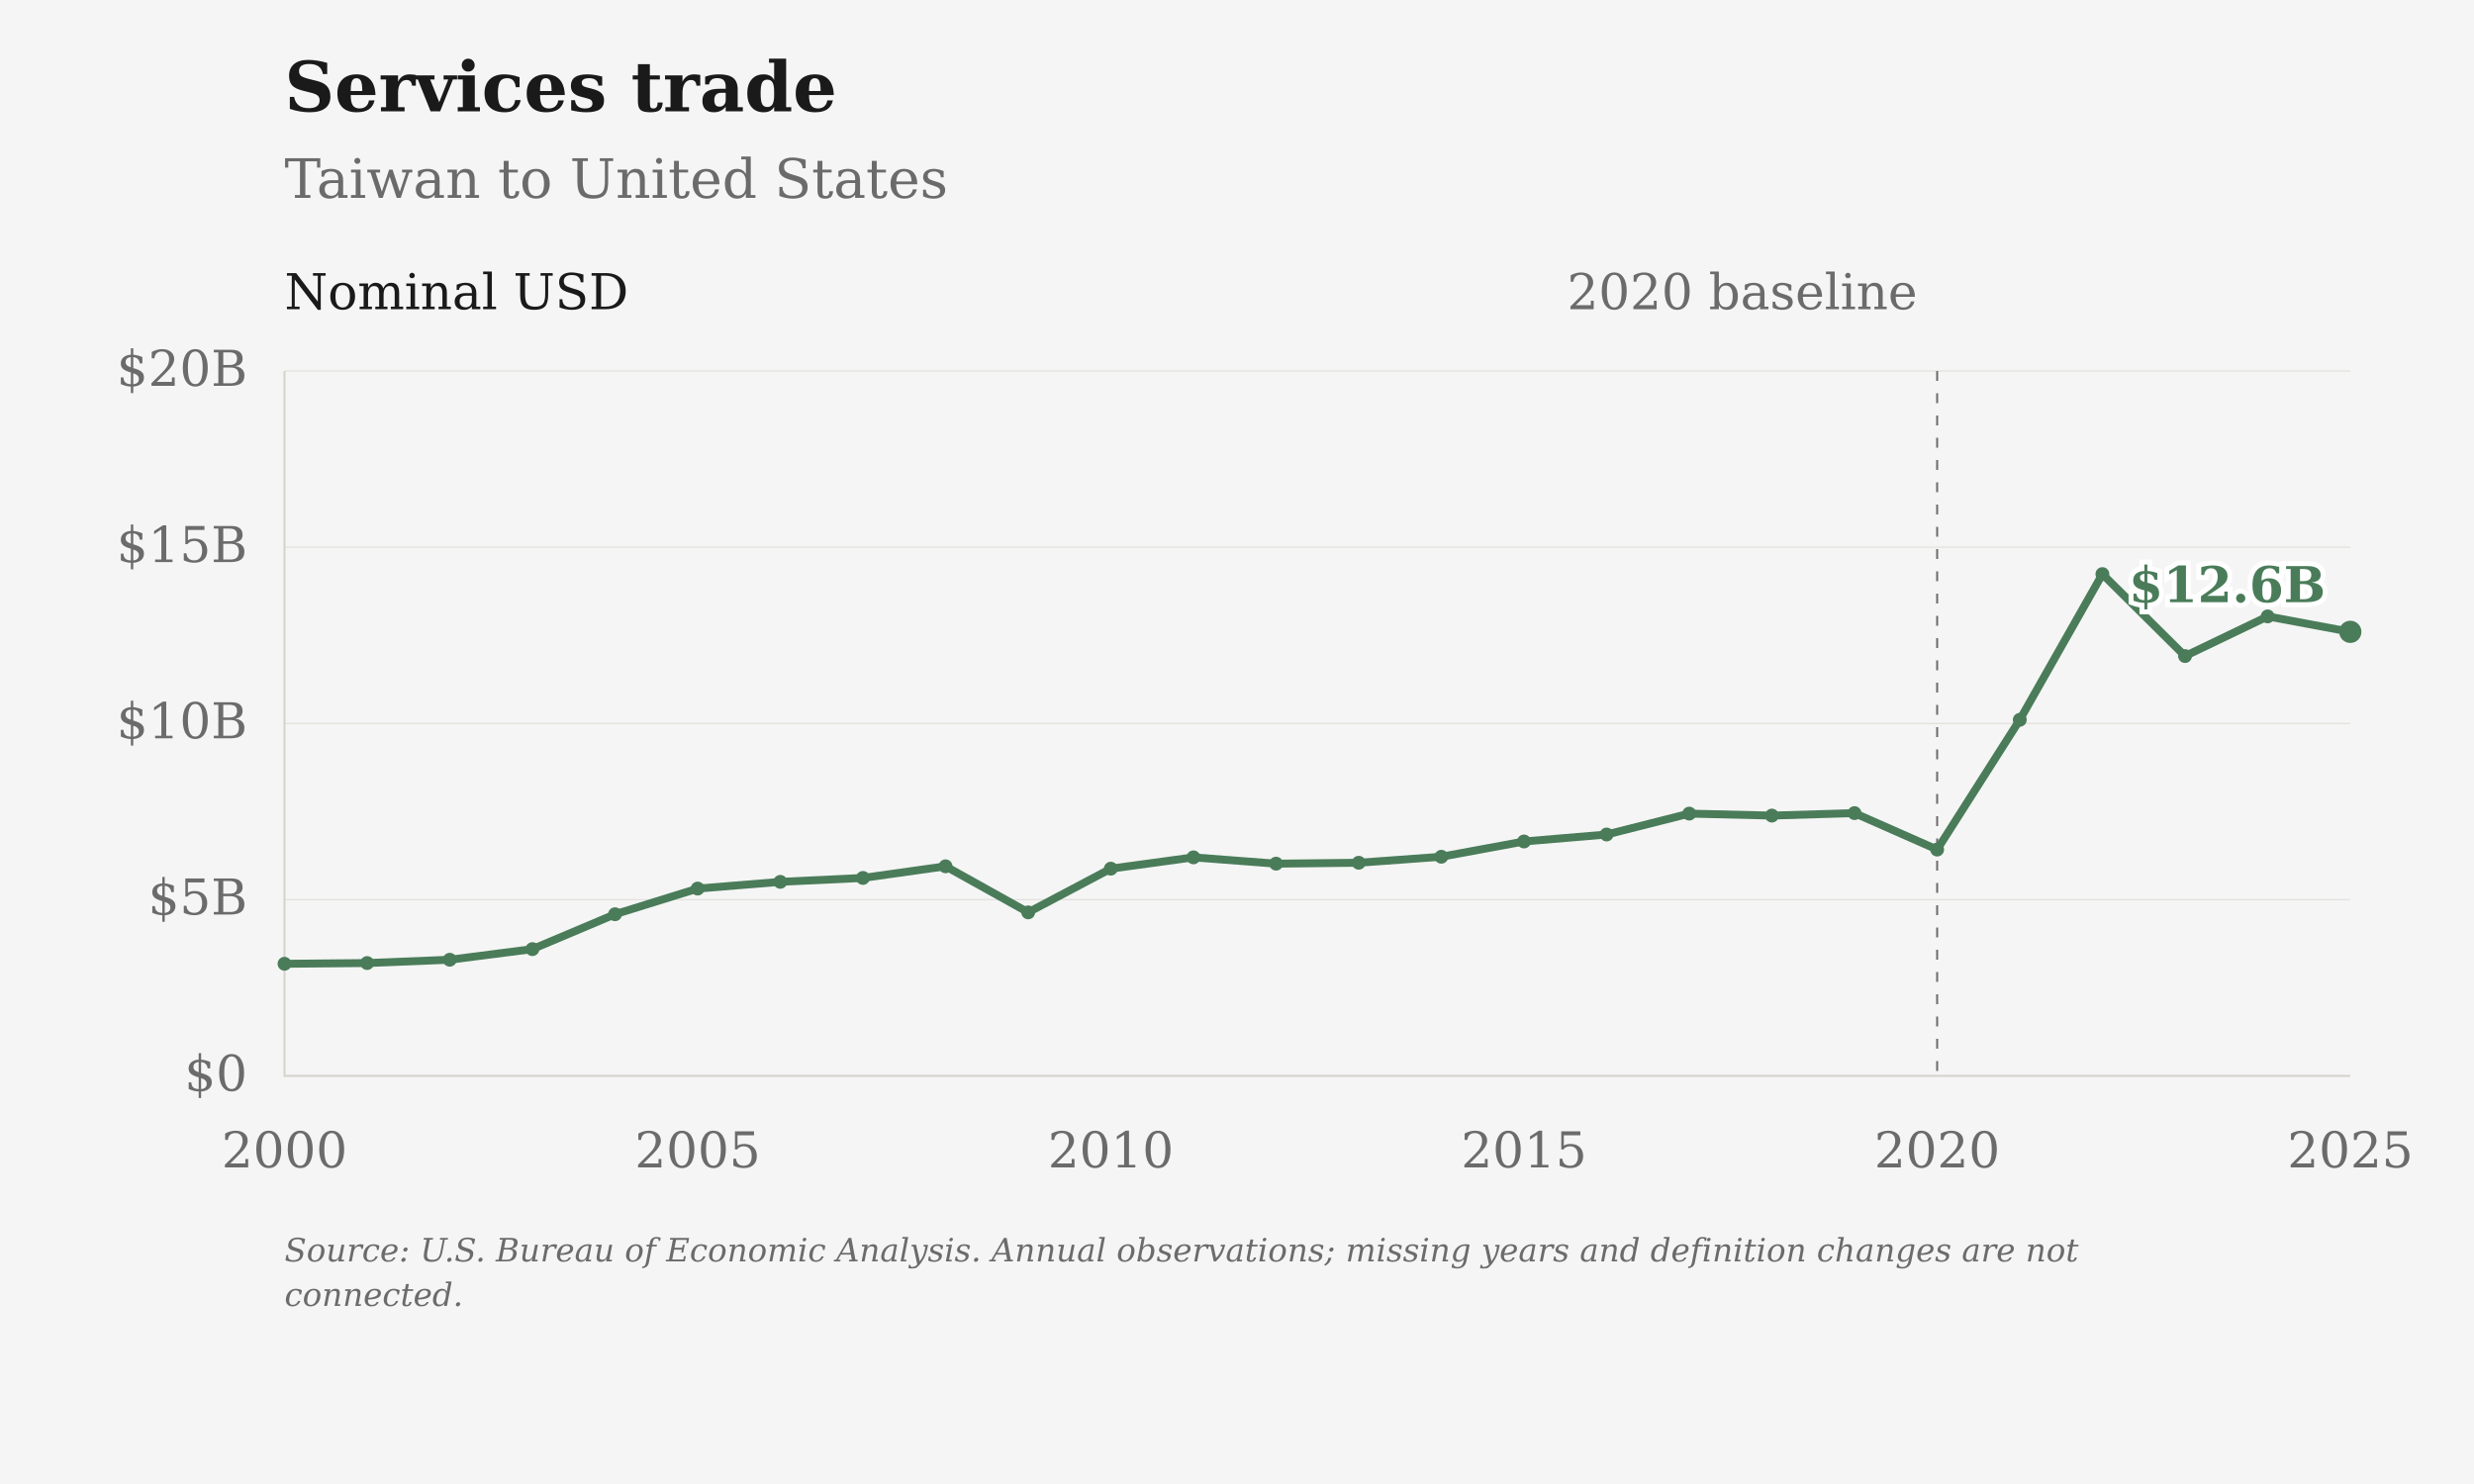
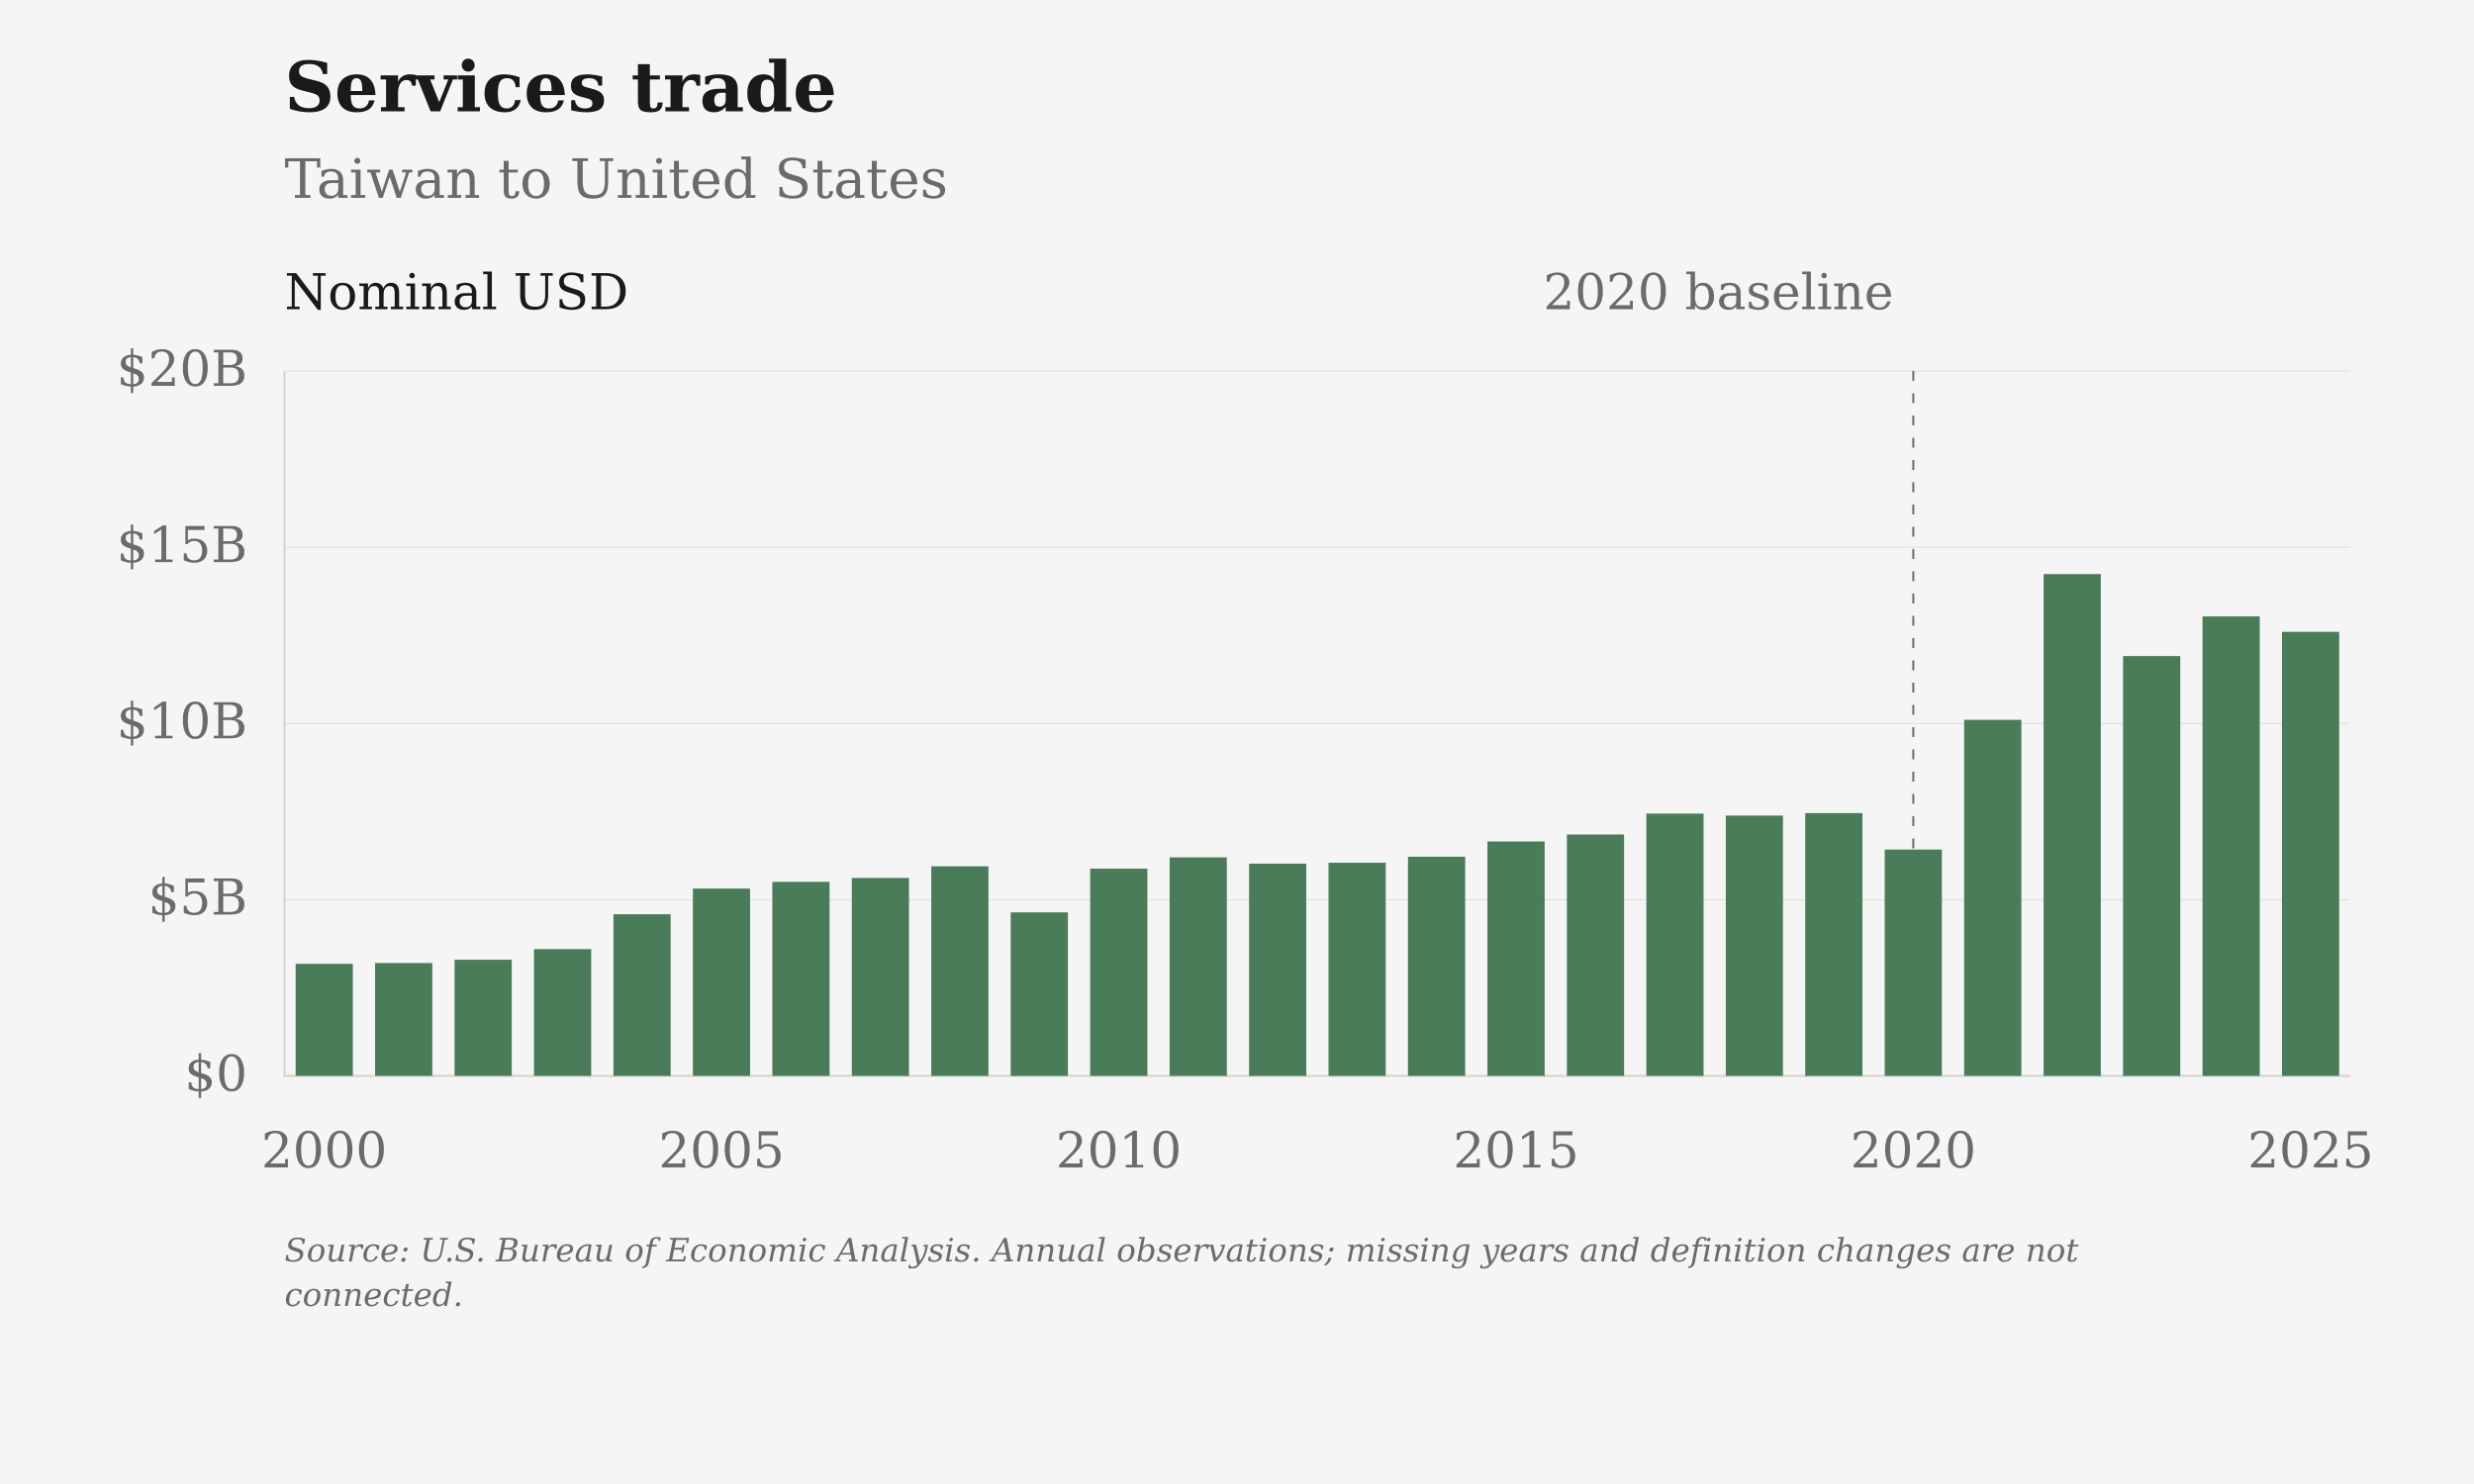
- <svg xmlns="http://www.w3.org/2000/svg" viewBox="0 0 1000 600" role="img" aria-label="Services trade: Taiwan to United States">
+ <svg xmlns="http://www.w3.org/2000/svg" viewBox="0 0 1000 600" role="img" aria-label="Services trade: Taiwan to United States" data-plot-style="columns">
  <rect class="chart-background" width="1000" height="600" fill="#F5F5F5" />
  <g font-family="DejaVu Serif, Georgia, 'Times New Roman', serif" font-size="20" fill="#6B6B6B">
    <text x="115" y="45" font-size="28" font-weight="bold" fill="#1A1A1A">Services trade</text>
    <text x="115" y="80" font-size="22">Taiwan to United States</text>
    <path d="M115 435.00H950" stroke="#D6D3CC" stroke-opacity="0.6" stroke-width="0.5" />
    <text x="100" y="441.00" text-anchor="end">$0</text>
    <path d="M115 363.75H950" stroke="#D6D3CC" stroke-opacity="0.6" stroke-width="0.5" />
    <text x="100" y="369.75" text-anchor="end">$5B</text>
    <path d="M115 292.50H950" stroke="#D6D3CC" stroke-opacity="0.6" stroke-width="0.5" />
    <text x="100" y="298.50" text-anchor="end">$10B</text>
    <path d="M115 221.25H950" stroke="#D6D3CC" stroke-opacity="0.6" stroke-width="0.5" />
    <text x="100" y="227.25" text-anchor="end">$15B</text>
    <path d="M115 150.00H950" stroke="#D6D3CC" stroke-opacity="0.6" stroke-width="0.5" />
    <text x="100" y="156.00" text-anchor="end">$20B</text>
-     <text x="115.00" y="472" text-anchor="middle">2000</text>
-     <text x="282.00" y="472" text-anchor="middle">2005</text>
-     <text x="449.00" y="472" text-anchor="middle">2010</text>
-     <text x="616.00" y="472" text-anchor="middle">2015</text>
-     <text x="783.00" y="472" text-anchor="middle">2020</text>
-     <text x="950.00" y="472" text-anchor="middle">2025</text>
+     <text x="131.06" y="472" text-anchor="middle">2000</text>
+     <text x="291.63" y="472" text-anchor="middle">2005</text>
+     <text x="452.21" y="472" text-anchor="middle">2010</text>
+     <text x="612.79" y="472" text-anchor="middle">2015</text>
+     <text x="773.37" y="472" text-anchor="middle">2020</text>
+     <text x="933.94" y="472" text-anchor="middle">2025</text>
    <path d="M115 150V435H950" stroke="#D6D3CC" stroke-width="0.8" fill="none" />
-     <path d="M783.00 150V435" stroke="#6B6B6B" stroke-width="0.8" stroke-dasharray="4 5" />
-     <text x="775.00" y="125" text-anchor="end">2020 baseline</text>
+     <path d="M773.37 150V435" stroke="#6B6B6B" stroke-width="0.8" stroke-dasharray="4 5" />
+     <text x="765.37" y="125" text-anchor="end">2020 baseline</text>
    <text x="115" y="125" fill="#1A1A1A">Nominal USD</text>
-     <path class="data-line" data-series-id="bea:TWN:USA:services" d="M115.00,389.67 L148.40,389.37 L181.80,388.03 L215.20,383.74 L248.60,369.64 L282.00,359.26 L315.40,356.54 L348.80,354.96 L382.20,350.26 L415.60,368.88 L449.00,351.21 L482.40,346.64 L515.80,349.19 L549.20,348.82 L582.60,346.39 L616.00,340.22 L649.40,337.40 L682.80,328.95 L716.20,329.75 L749.60,328.75 L783.00,343.49 L816.40,291.03 L849.80,232.11 L883.20,265.25 L916.60,249.22 L950.00,255.46" fill="none" stroke="#4A7C59" stroke-width="3.2" stroke-linejoin="round" />
-     <circle data-series-id="bea:TWN:USA:services" data-year="2000" data-value="3181000000" data-period="2000" data-reported-value="3181000000" data-reported-unit="USD" data-status="observed" cx="115.00" cy="389.67" r="2.8" fill="#4A7C59" />
-     <circle data-series-id="bea:TWN:USA:services" data-year="2001" data-value="3202000000" data-period="2001" data-reported-value="3202000000" data-reported-unit="USD" data-status="observed" cx="148.40" cy="389.37" r="2.8" fill="#4A7C59" />
-     <circle data-series-id="bea:TWN:USA:services" data-year="2002" data-value="3296000000" data-period="2002" data-reported-value="3296000000" data-reported-unit="USD" data-status="observed" cx="181.80" cy="388.03" r="2.8" fill="#4A7C59" />
-     <circle data-series-id="bea:TWN:USA:services" data-year="2003" data-value="3597000000" data-period="2003" data-reported-value="3597000000" data-reported-unit="USD" data-status="observed" cx="215.20" cy="383.74" r="2.8" fill="#4A7C59" />
-     <circle data-series-id="bea:TWN:USA:services" data-year="2004" data-value="4587000000" data-period="2004" data-reported-value="4587000000" data-reported-unit="USD" data-status="observed" cx="248.60" cy="369.64" r="2.8" fill="#4A7C59" />
-     <circle data-series-id="bea:TWN:USA:services" data-year="2005" data-value="5315000000" data-period="2005" data-reported-value="5315000000" data-reported-unit="USD" data-status="observed" cx="282.00" cy="359.26" r="2.8" fill="#4A7C59" />
-     <circle data-series-id="bea:TWN:USA:services" data-year="2006" data-value="5506000000" data-period="2006" data-reported-value="5506000000" data-reported-unit="USD" data-status="observed" cx="315.40" cy="356.54" r="2.8" fill="#4A7C59" />
-     <circle data-series-id="bea:TWN:USA:services" data-year="2007" data-value="5617000000" data-period="2007" data-reported-value="5617000000" data-reported-unit="USD" data-status="observed" cx="348.80" cy="354.96" r="2.8" fill="#4A7C59" />
-     <circle data-series-id="bea:TWN:USA:services" data-year="2008" data-value="5947000000" data-period="2008" data-reported-value="5947000000" data-reported-unit="USD" data-status="observed" cx="382.20" cy="350.26" r="2.8" fill="#4A7C59" />
-     <circle data-series-id="bea:TWN:USA:services" data-year="2009" data-value="4640000000" data-period="2009" data-reported-value="4640000000" data-reported-unit="USD" data-status="observed" cx="415.60" cy="368.88" r="2.8" fill="#4A7C59" />
-     <circle data-series-id="bea:TWN:USA:services" data-year="2010" data-value="5880000000" data-period="2010" data-reported-value="5880000000" data-reported-unit="USD" data-status="observed" cx="449.00" cy="351.21" r="2.8" fill="#4A7C59" />
-     <circle data-series-id="bea:TWN:USA:services" data-year="2011" data-value="6201000000" data-period="2011" data-reported-value="6201000000" data-reported-unit="USD" data-status="observed" cx="482.40" cy="346.64" r="2.8" fill="#4A7C59" />
-     <circle data-series-id="bea:TWN:USA:services" data-year="2012" data-value="6022000000" data-period="2012" data-reported-value="6022000000" data-reported-unit="USD" data-status="observed" cx="515.80" cy="349.19" r="2.8" fill="#4A7C59" />
-     <circle data-series-id="bea:TWN:USA:services" data-year="2013" data-value="6048000000" data-period="2013" data-reported-value="6048000000" data-reported-unit="USD" data-status="observed" cx="549.20" cy="348.82" r="2.8" fill="#4A7C59" />
-     <circle data-series-id="bea:TWN:USA:services" data-year="2014" data-value="6218000000" data-period="2014" data-reported-value="6218000000" data-reported-unit="USD" data-status="observed" cx="582.60" cy="346.39" r="2.8" fill="#4A7C59" />
-     <circle data-series-id="bea:TWN:USA:services" data-year="2015" data-value="6651000000" data-period="2015" data-reported-value="6651000000" data-reported-unit="USD" data-status="observed" cx="616.00" cy="340.22" r="2.8" fill="#4A7C59" />
-     <circle data-series-id="bea:TWN:USA:services" data-year="2016" data-value="6849000000" data-period="2016" data-reported-value="6849000000" data-reported-unit="USD" data-status="observed" cx="649.40" cy="337.40" r="2.8" fill="#4A7C59" />
-     <circle data-series-id="bea:TWN:USA:services" data-year="2017" data-value="7442000000" data-period="2017" data-reported-value="7442000000" data-reported-unit="USD" data-status="observed" cx="682.80" cy="328.95" r="2.8" fill="#4A7C59" />
-     <circle data-series-id="bea:TWN:USA:services" data-year="2018" data-value="7386000000" data-period="2018" data-reported-value="7386000000" data-reported-unit="USD" data-status="observed" cx="716.20" cy="329.75" r="2.8" fill="#4A7C59" />
-     <circle data-series-id="bea:TWN:USA:services" data-year="2019" data-value="7456000000" data-period="2019" data-reported-value="7456000000" data-reported-unit="USD" data-status="observed" cx="749.60" cy="328.75" r="2.8" fill="#4A7C59" />
-     <circle data-series-id="bea:TWN:USA:services" data-year="2020" data-value="6422000000" data-period="2020" data-reported-value="6422000000" data-reported-unit="USD" data-status="observed" cx="783.00" cy="343.49" r="2.8" fill="#4A7C59" />
-     <circle data-series-id="bea:TWN:USA:services" data-year="2021" data-value="10103000000" data-period="2021" data-reported-value="10103000000" data-reported-unit="USD" data-status="observed" cx="816.40" cy="291.03" r="2.8" fill="#4A7C59" />
-     <circle data-series-id="bea:TWN:USA:services" data-year="2022" data-value="14238000000" data-period="2022" data-reported-value="14238000000" data-reported-unit="USD" data-status="observed" cx="849.80" cy="232.11" r="2.8" fill="#4A7C59" />
-     <circle data-series-id="bea:TWN:USA:services" data-year="2023" data-value="11912000000" data-period="2023" data-reported-value="11912000000" data-reported-unit="USD" data-status="observed" cx="883.20" cy="265.25" r="2.8" fill="#4A7C59" />
-     <circle data-series-id="bea:TWN:USA:services" data-year="2024" data-value="13037000000" data-period="2024" data-reported-value="13037000000" data-reported-unit="USD" data-status="observed" cx="916.60" cy="249.22" r="2.8" fill="#4A7C59" />
-     <circle data-series-id="bea:TWN:USA:services" data-year="2025" data-value="12599000000" data-period="2025" data-reported-value="12599000000" data-reported-unit="USD" data-status="observed" cx="950.00" cy="255.46" r="4.5" fill="#4A7C59" />
-     <text class="end-label" x="940.00" y="243.46" text-anchor="end" font-size="20" font-weight="bold" fill="#4A7C59" stroke="#FFFFFF" stroke-width="4" paint-order="stroke">$12.6B</text>
+     <rect class="annual-column" data-series-id="bea:TWN:USA:services" data-year="2000" data-value="3181000000" x="119.50" y="389.67" width="23.12" height="45.33" fill="#4A7C59" />
+     <circle data-series-id="bea:TWN:USA:services" data-year="2000" data-value="3181000000" data-period="2000" data-reported-value="3181000000" data-reported-unit="USD" data-status="observed" cx="131.06" cy="389.67" r="0" fill="#4A7C59" />
+     <rect class="annual-column" data-series-id="bea:TWN:USA:services" data-year="2001" data-value="3202000000" x="151.61" y="389.37" width="23.12" height="45.63" fill="#4A7C59" />
+     <circle data-series-id="bea:TWN:USA:services" data-year="2001" data-value="3202000000" data-period="2001" data-reported-value="3202000000" data-reported-unit="USD" data-status="observed" cx="163.17" cy="389.37" r="0" fill="#4A7C59" />
+     <rect class="annual-column" data-series-id="bea:TWN:USA:services" data-year="2002" data-value="3296000000" x="183.73" y="388.03" width="23.12" height="46.97" fill="#4A7C59" />
+     <circle data-series-id="bea:TWN:USA:services" data-year="2002" data-value="3296000000" data-period="2002" data-reported-value="3296000000" data-reported-unit="USD" data-status="observed" cx="195.29" cy="388.03" r="0" fill="#4A7C59" />
+     <rect class="annual-column" data-series-id="bea:TWN:USA:services" data-year="2003" data-value="3597000000" x="215.84" y="383.74" width="23.12" height="51.26" fill="#4A7C59" />
+     <circle data-series-id="bea:TWN:USA:services" data-year="2003" data-value="3597000000" data-period="2003" data-reported-value="3597000000" data-reported-unit="USD" data-status="observed" cx="227.40" cy="383.74" r="0" fill="#4A7C59" />
+     <rect class="annual-column" data-series-id="bea:TWN:USA:services" data-year="2004" data-value="4587000000" x="247.96" y="369.64" width="23.12" height="65.36" fill="#4A7C59" />
+     <circle data-series-id="bea:TWN:USA:services" data-year="2004" data-value="4587000000" data-period="2004" data-reported-value="4587000000" data-reported-unit="USD" data-status="observed" cx="259.52" cy="369.64" r="0" fill="#4A7C59" />
+     <rect class="annual-column" data-series-id="bea:TWN:USA:services" data-year="2005" data-value="5315000000" x="280.07" y="359.26" width="23.12" height="75.74" fill="#4A7C59" />
+     <circle data-series-id="bea:TWN:USA:services" data-year="2005" data-value="5315000000" data-period="2005" data-reported-value="5315000000" data-reported-unit="USD" data-status="observed" cx="291.63" cy="359.26" r="0" fill="#4A7C59" />
+     <rect class="annual-column" data-series-id="bea:TWN:USA:services" data-year="2006" data-value="5506000000" x="312.19" y="356.54" width="23.12" height="78.46" fill="#4A7C59" />
+     <circle data-series-id="bea:TWN:USA:services" data-year="2006" data-value="5506000000" data-period="2006" data-reported-value="5506000000" data-reported-unit="USD" data-status="observed" cx="323.75" cy="356.54" r="0" fill="#4A7C59" />
+     <rect class="annual-column" data-series-id="bea:TWN:USA:services" data-year="2007" data-value="5617000000" x="344.30" y="354.96" width="23.12" height="80.04" fill="#4A7C59" />
+     <circle data-series-id="bea:TWN:USA:services" data-year="2007" data-value="5617000000" data-period="2007" data-reported-value="5617000000" data-reported-unit="USD" data-status="observed" cx="355.87" cy="354.96" r="0" fill="#4A7C59" />
+     <rect class="annual-column" data-series-id="bea:TWN:USA:services" data-year="2008" data-value="5947000000" x="376.42" y="350.26" width="23.12" height="84.74" fill="#4A7C59" />
+     <circle data-series-id="bea:TWN:USA:services" data-year="2008" data-value="5947000000" data-period="2008" data-reported-value="5947000000" data-reported-unit="USD" data-status="observed" cx="387.98" cy="350.26" r="0" fill="#4A7C59" />
+     <rect class="annual-column" data-series-id="bea:TWN:USA:services" data-year="2009" data-value="4640000000" x="408.53" y="368.88" width="23.12" height="66.12" fill="#4A7C59" />
+     <circle data-series-id="bea:TWN:USA:services" data-year="2009" data-value="4640000000" data-period="2009" data-reported-value="4640000000" data-reported-unit="USD" data-status="observed" cx="420.10" cy="368.88" r="0" fill="#4A7C59" />
+     <rect class="annual-column" data-series-id="bea:TWN:USA:services" data-year="2010" data-value="5880000000" x="440.65" y="351.21" width="23.12" height="83.79" fill="#4A7C59" />
+     <circle data-series-id="bea:TWN:USA:services" data-year="2010" data-value="5880000000" data-period="2010" data-reported-value="5880000000" data-reported-unit="USD" data-status="observed" cx="452.21" cy="351.21" r="0" fill="#4A7C59" />
+     <rect class="annual-column" data-series-id="bea:TWN:USA:services" data-year="2011" data-value="6201000000" x="472.77" y="346.64" width="23.12" height="88.36" fill="#4A7C59" />
+     <circle data-series-id="bea:TWN:USA:services" data-year="2011" data-value="6201000000" data-period="2011" data-reported-value="6201000000" data-reported-unit="USD" data-status="observed" cx="484.33" cy="346.64" r="0" fill="#4A7C59" />
+     <rect class="annual-column" data-series-id="bea:TWN:USA:services" data-year="2012" data-value="6022000000" x="504.88" y="349.19" width="23.12" height="85.81" fill="#4A7C59" />
+     <circle data-series-id="bea:TWN:USA:services" data-year="2012" data-value="6022000000" data-period="2012" data-reported-value="6022000000" data-reported-unit="USD" data-status="observed" cx="516.44" cy="349.19" r="0" fill="#4A7C59" />
+     <rect class="annual-column" data-series-id="bea:TWN:USA:services" data-year="2013" data-value="6048000000" x="537.00" y="348.82" width="23.12" height="86.18" fill="#4A7C59" />
+     <circle data-series-id="bea:TWN:USA:services" data-year="2013" data-value="6048000000" data-period="2013" data-reported-value="6048000000" data-reported-unit="USD" data-status="observed" cx="548.56" cy="348.82" r="0" fill="#4A7C59" />
+     <rect class="annual-column" data-series-id="bea:TWN:USA:services" data-year="2014" data-value="6218000000" x="569.11" y="346.39" width="23.12" height="88.61" fill="#4A7C59" />
+     <circle data-series-id="bea:TWN:USA:services" data-year="2014" data-value="6218000000" data-period="2014" data-reported-value="6218000000" data-reported-unit="USD" data-status="observed" cx="580.67" cy="346.39" r="0" fill="#4A7C59" />
+     <rect class="annual-column" data-series-id="bea:TWN:USA:services" data-year="2015" data-value="6651000000" x="601.23" y="340.22" width="23.12" height="94.78" fill="#4A7C59" />
+     <circle data-series-id="bea:TWN:USA:services" data-year="2015" data-value="6651000000" data-period="2015" data-reported-value="6651000000" data-reported-unit="USD" data-status="observed" cx="612.79" cy="340.22" r="0" fill="#4A7C59" />
+     <rect class="annual-column" data-series-id="bea:TWN:USA:services" data-year="2016" data-value="6849000000" x="633.34" y="337.40" width="23.12" height="97.60" fill="#4A7C59" />
+     <circle data-series-id="bea:TWN:USA:services" data-year="2016" data-value="6849000000" data-period="2016" data-reported-value="6849000000" data-reported-unit="USD" data-status="observed" cx="644.90" cy="337.40" r="0" fill="#4A7C59" />
+     <rect class="annual-column" data-series-id="bea:TWN:USA:services" data-year="2017" data-value="7442000000" x="665.46" y="328.95" width="23.12" height="106.05" fill="#4A7C59" />
+     <circle data-series-id="bea:TWN:USA:services" data-year="2017" data-value="7442000000" data-period="2017" data-reported-value="7442000000" data-reported-unit="USD" data-status="observed" cx="677.02" cy="328.95" r="0" fill="#4A7C59" />
+     <rect class="annual-column" data-series-id="bea:TWN:USA:services" data-year="2018" data-value="7386000000" x="697.57" y="329.75" width="23.12" height="105.25" fill="#4A7C59" />
+     <circle data-series-id="bea:TWN:USA:services" data-year="2018" data-value="7386000000" data-period="2018" data-reported-value="7386000000" data-reported-unit="USD" data-status="observed" cx="709.13" cy="329.75" r="0" fill="#4A7C59" />
+     <rect class="annual-column" data-series-id="bea:TWN:USA:services" data-year="2019" data-value="7456000000" x="729.69" y="328.75" width="23.12" height="106.25" fill="#4A7C59" />
+     <circle data-series-id="bea:TWN:USA:services" data-year="2019" data-value="7456000000" data-period="2019" data-reported-value="7456000000" data-reported-unit="USD" data-status="observed" cx="741.25" cy="328.75" r="0" fill="#4A7C59" />
+     <rect class="annual-column" data-series-id="bea:TWN:USA:services" data-year="2020" data-value="6422000000" x="761.80" y="343.49" width="23.12" height="91.51" fill="#4A7C59" />
+     <circle data-series-id="bea:TWN:USA:services" data-year="2020" data-value="6422000000" data-period="2020" data-reported-value="6422000000" data-reported-unit="USD" data-status="observed" cx="773.37" cy="343.49" r="0" fill="#4A7C59" />
+     <rect class="annual-column" data-series-id="bea:TWN:USA:services" data-year="2021" data-value="10103000000" x="793.92" y="291.03" width="23.12" height="143.97" fill="#4A7C59" />
+     <circle data-series-id="bea:TWN:USA:services" data-year="2021" data-value="10103000000" data-period="2021" data-reported-value="10103000000" data-reported-unit="USD" data-status="observed" cx="805.48" cy="291.03" r="0" fill="#4A7C59" />
+     <rect class="annual-column" data-series-id="bea:TWN:USA:services" data-year="2022" data-value="14238000000" x="826.03" y="232.11" width="23.12" height="202.89" fill="#4A7C59" />
+     <circle data-series-id="bea:TWN:USA:services" data-year="2022" data-value="14238000000" data-period="2022" data-reported-value="14238000000" data-reported-unit="USD" data-status="observed" cx="837.60" cy="232.11" r="0" fill="#4A7C59" />
+     <rect class="annual-column" data-series-id="bea:TWN:USA:services" data-year="2023" data-value="11912000000" x="858.15" y="265.25" width="23.12" height="169.75" fill="#4A7C59" />
+     <circle data-series-id="bea:TWN:USA:services" data-year="2023" data-value="11912000000" data-period="2023" data-reported-value="11912000000" data-reported-unit="USD" data-status="observed" cx="869.71" cy="265.25" r="0" fill="#4A7C59" />
+     <rect class="annual-column" data-series-id="bea:TWN:USA:services" data-year="2024" data-value="13037000000" x="890.27" y="249.22" width="23.12" height="185.78" fill="#4A7C59" />
+     <circle data-series-id="bea:TWN:USA:services" data-year="2024" data-value="13037000000" data-period="2024" data-reported-value="13037000000" data-reported-unit="USD" data-status="observed" cx="901.83" cy="249.22" r="0" fill="#4A7C59" />
+     <rect class="annual-column" data-series-id="bea:TWN:USA:services" data-year="2025" data-value="12599000000" x="922.38" y="255.46" width="23.12" height="179.54" fill="#4A7C59" />
+     <circle data-series-id="bea:TWN:USA:services" data-year="2025" data-value="12599000000" data-period="2025" data-reported-value="12599000000" data-reported-unit="USD" data-status="observed" cx="933.94" cy="255.46" r="0" fill="#4A7C59" />
    <text class="figure-source" x="115" y="510" font-size="13" font-style="italic">Source: U.S. Bureau of Economic Analysis. Annual observations; missing years and definition changes are not</text>
    <text class="figure-source" x="115" y="528" font-size="13" font-style="italic">connected.</text>
  </g>
</svg>
